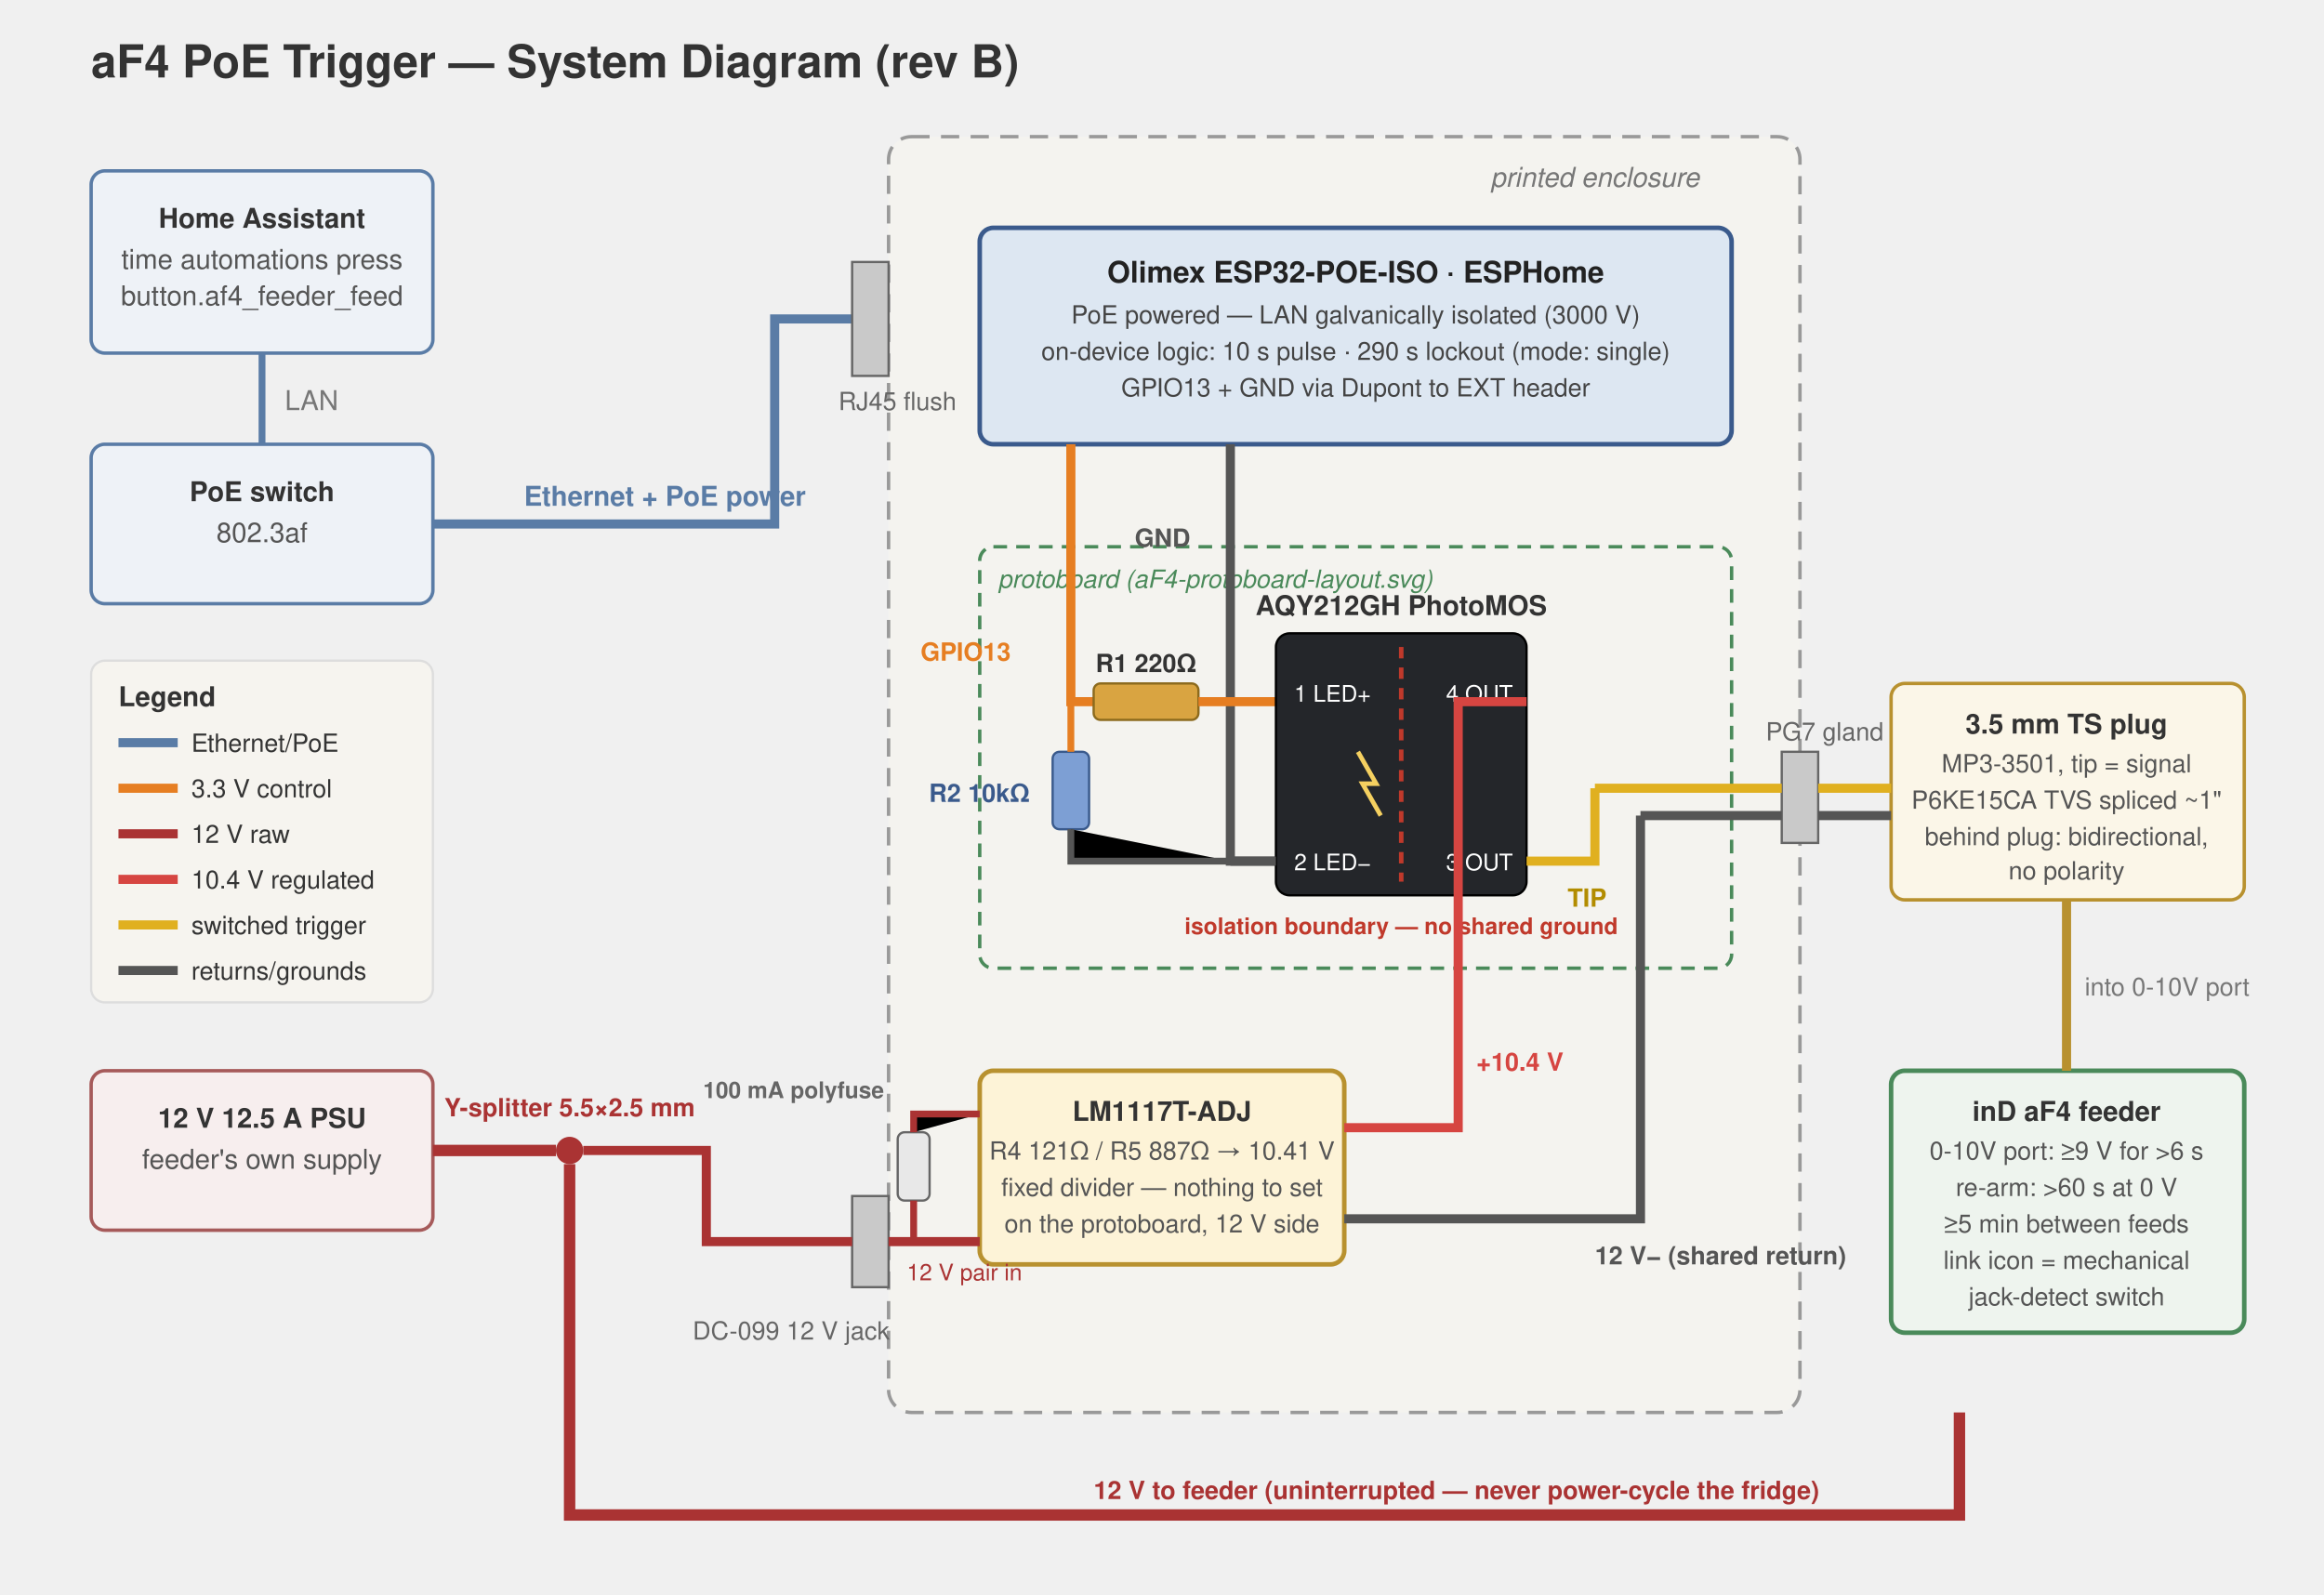
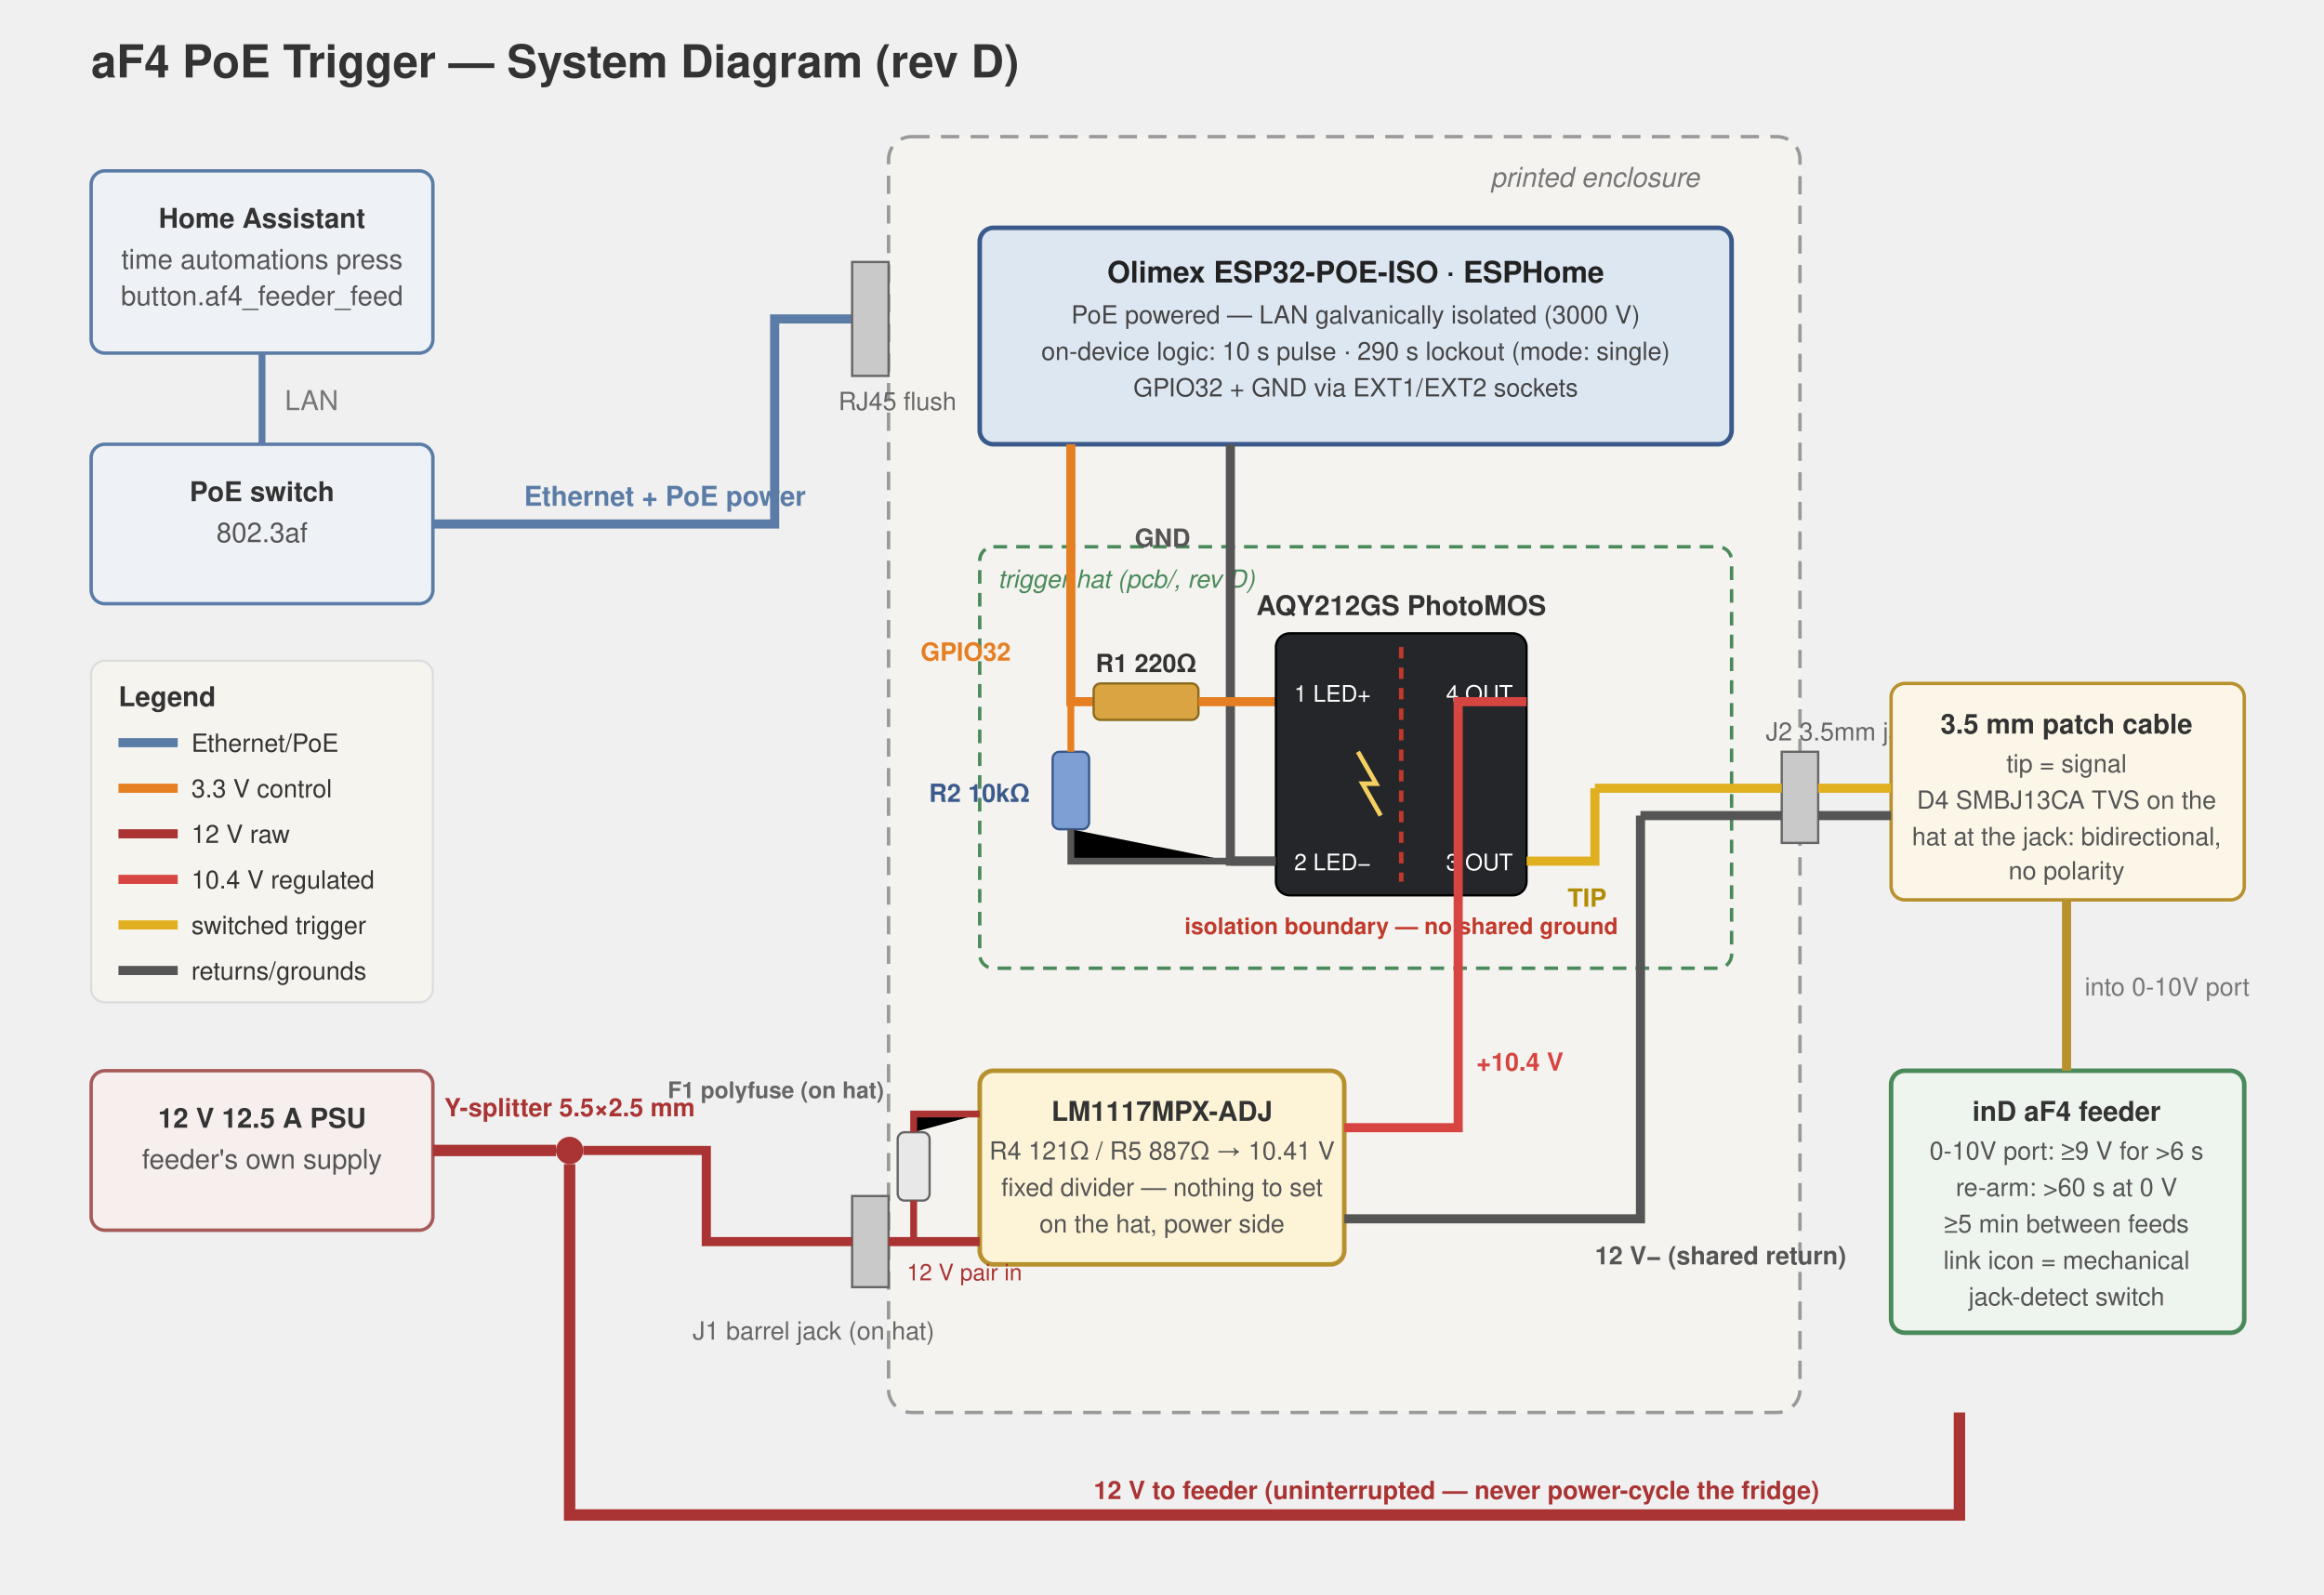
<svg xmlns="http://www.w3.org/2000/svg" viewBox="0 0 1020 700" font-family="Helvetica, Arial, sans-serif">
-   <text x="40" y="34" font-size="20" font-weight="bold" fill="#333">aF4 PoE Trigger — System Diagram (rev B)</text>
+   <text x="40" y="34" font-size="20" font-weight="bold" fill="#333">aF4 PoE Trigger — System Diagram (rev D)</text>
  <rect x="390" y="60" width="400" height="560" rx="10" fill="#f4f3ef" stroke="#999" stroke-width="1.5" stroke-dasharray="8 5" />
  <text x="700" y="82" font-size="12" fill="#777" font-style="italic" text-anchor="middle">printed enclosure</text>
  <g font-size="12">
    <rect x="40" y="75" width="150" height="80" rx="6" fill="#eef2f7" stroke="#5a7ca6" stroke-width="1.5" />
    <text x="115" y="100" text-anchor="middle" font-weight="bold" fill="#333">Home Assistant</text>
    <text x="115" y="118" text-anchor="middle" fill="#555">time automations press</text>
    <text x="115" y="134" text-anchor="middle" fill="#555">button.af4_feeder_feed</text>
    <rect x="40" y="195" width="150" height="70" rx="6" fill="#eef2f7" stroke="#5a7ca6" stroke-width="1.5" />
    <text x="115" y="220" text-anchor="middle" font-weight="bold" fill="#333">PoE switch</text>
    <text x="115" y="238" text-anchor="middle" fill="#555">802.3af</text>
    <line x1="115" y1="155" x2="115" y2="195" stroke="#5a7ca6" stroke-width="3" />
    <text x="125" y="180" fill="#777">LAN</text>
  </g>
  <path d="M190,230 h150 v-90 h34" stroke="#5a7ca6" stroke-width="4" fill="none" />
  <text x="230" y="222" font-size="12" fill="#5a7ca6" font-weight="bold">Ethernet + PoE power</text>
  <rect x="374" y="115" width="16" height="50" fill="#c9c9c9" stroke="#666" />
  <text x="368" y="180" font-size="11" fill="#666">RJ45 flush</text>
  <rect x="430" y="100" width="330" height="95" rx="6" fill="#dde7f2" stroke="#3a5a8c" stroke-width="2" />
  <text x="595" y="124" text-anchor="middle" font-size="13" font-weight="bold" fill="#222">Olimex ESP32-POE-ISO · ESPHome</text>
  <text x="595" y="142" text-anchor="middle" font-size="11" fill="#444">PoE powered — LAN galvanically isolated (3000 V)</text>
  <text x="595" y="158" text-anchor="middle" font-size="11" fill="#444">on-device logic: 10 s pulse · 290 s lockout (mode: single)</text>
-   <text x="595" y="174" text-anchor="middle" font-size="11" fill="#444">GPIO13 + GND via Dupont to EXT header</text>
+   <text x="595" y="174" text-anchor="middle" font-size="11" fill="#444">GPIO32 + GND via EXT1/EXT2 sockets</text>
  <rect x="430" y="240" width="330" height="185" rx="6" fill="none" stroke="#4a8a5a" stroke-width="1.5" stroke-dasharray="6 4" />
-   <text x="438" y="258" font-size="11" fill="#4a8a5a" font-style="italic">protoboard (aF4-protoboard-layout.svg)</text>
+   <text x="438" y="258" font-size="11" fill="#4a8a5a" font-style="italic">trigger hat (pcb/, rev D)</text>
  <path d="M470,195 v113 h10" stroke="#e67e22" stroke-width="4" fill="none" />
-   <text x="404" y="290" font-size="11" font-weight="bold" fill="#e67e22">GPIO13</text>
+   <text x="404" y="290" font-size="11" font-weight="bold" fill="#e67e22">GPIO32</text>
  <path d="M540,195 v183 h20" stroke="#555" stroke-width="4" fill="none" />
  <text x="498" y="240" font-size="11" font-weight="bold" fill="#555">GND</text>
  <rect x="480" y="300" width="46" height="16" rx="3" fill="#d9a441" stroke="#8c6a1d" />
  <text x="503" y="295" font-size="11" text-anchor="middle" fill="#333" font-weight="bold">R1 220Ω</text>
  <line x1="526" y1="308" x2="560" y2="308" stroke="#e67e22" stroke-width="4" />
  <rect x="462" y="330" width="16" height="34" rx="3" fill="#7d9fd4" stroke="#3a5a8c" />
  <path d="M470,308 v22" stroke="#e67e22" stroke-width="3" />
  <path d="M470,364 v14 h70" stroke="#555" stroke-width="3" />
  <text x="452" y="352" font-size="11" text-anchor="end" fill="#3a5a8c" font-weight="bold">R2 10kΩ</text>
  <rect x="560" y="278" width="110" height="115" rx="6" fill="#24262a" stroke="#000" />
-   <text x="615" y="270" font-size="12" text-anchor="middle" font-weight="bold" fill="#333">AQY212GH PhotoMOS</text>
+   <text x="615" y="270" font-size="12" text-anchor="middle" font-weight="bold" fill="#333">AQY212GS PhotoMOS</text>
  <line x1="615" y1="284" x2="615" y2="387" stroke="#c0392b" stroke-width="2" stroke-dasharray="5 4" />
  <text x="568" y="308" font-size="10" fill="#fff">1 LED+</text>
  <text x="568" y="382" font-size="10" fill="#fff">2 LED−</text>
  <text x="664" y="308" font-size="10" fill="#fff" text-anchor="end">4 OUT</text>
  <text x="664" y="382" font-size="10" fill="#fff" text-anchor="end">3 OUT</text>
  <path d="M596,330 l8,14 h-6 l8,14" stroke="#f5d060" stroke-width="2" fill="none" />
  <text x="615" y="410" font-size="10" text-anchor="middle" fill="#c0392b" font-weight="bold">isolation boundary — no shared ground</text>
  <line x1="540" y1="378" x2="560" y2="378" stroke="#555" stroke-width="4" />
  <rect x="430" y="470" width="160" height="85" rx="6" fill="#fdf3d7" stroke="#b8912f" stroke-width="2" />
-   <text x="510" y="492" text-anchor="middle" font-size="12" font-weight="bold" fill="#333">LM1117T-ADJ</text>
+   <text x="510" y="492" text-anchor="middle" font-size="12" font-weight="bold" fill="#333">LM1117MPX-ADJ</text>
  <text x="510" y="509" text-anchor="middle" font-size="11" fill="#555">R4 121Ω / R5 887Ω → 10.41 V</text>
  <text x="510" y="525" text-anchor="middle" font-size="11" fill="#555">fixed divider — nothing to set</text>
-   <text x="510" y="541" text-anchor="middle" font-size="11" fill="#555">on the protoboard, 12 V side</text>
+   <text x="510" y="541" text-anchor="middle" font-size="11" fill="#555">on the hat, power side</text>
  <path d="M590,495 h50 v-187 h30" stroke="#d64541" stroke-width="4" fill="none" />
  <text x="648" y="470" font-size="11" font-weight="bold" fill="#d64541">+10.4 V</text>
  <path d="M590,535 h130 v-177" stroke="#555" stroke-width="4" fill="none" />
  <text x="700" y="555" font-size="11" font-weight="bold" fill="#555">12 V− (shared return)</text>
  <path d="M670,378 h30 v-32" stroke="#e0b020" stroke-width="4" fill="none" />
  <text x="688" y="398" font-size="11" font-weight="bold" fill="#b28c00">TIP</text>
  <rect x="782" y="330" width="16" height="40" fill="#c9c9c9" stroke="#666" />
-   <text x="775" y="325" font-size="11" fill="#666">PG7 gland</text>
+   <text x="775" y="325" font-size="11" fill="#666">J2 3.5mm jack</text>
  <path d="M700,346 h82" stroke="#e0b020" stroke-width="4" />
  <path d="M720,358 h62" stroke="#555" stroke-width="4" />
  <g font-size="12">
    <rect x="40" y="470" width="150" height="70" rx="6" fill="#f7eeee" stroke="#a65a5a" stroke-width="1.5" />
    <text x="115" y="495" text-anchor="middle" font-weight="bold" fill="#333">12 V 12.5 A PSU</text>
    <text x="115" y="513" text-anchor="middle" fill="#555">feeder's own supply</text>
  </g>
  <circle cx="250" cy="505" r="6" fill="#a33" />
  <text x="250" y="490" font-size="11" text-anchor="middle" fill="#a33" font-weight="bold">Y-splitter 5.5×2.5 mm</text>
  <line x1="190" y1="505" x2="244" y2="505" stroke="#a33" stroke-width="5" />
  <path d="M250,511 v154 h610 v-45" stroke="#a33" stroke-width="5" fill="none" />
  <text x="480" y="658" font-size="11" fill="#a33" font-weight="bold">12 V to feeder (uninterrupted — never power-cycle the fridge)</text>
  <rect x="374" y="525" width="16" height="40" fill="#c9c9c9" stroke="#666" />
-   <text x="304" y="588" font-size="11" fill="#666">DC-099 12 V jack</text>
+   <text x="304" y="588" font-size="11" fill="#666">J1 barrel jack (on hat)</text>
  <path d="M256,505 h54 v40 h64" stroke="#a33" stroke-width="4" fill="none" />
  <rect x="394" y="497" width="14" height="30" rx="3" fill="#e8e8e8" stroke="#666" />
  <path d="M401,527 v18" stroke="#a33" stroke-width="3" />
  <path d="M401,497 v-8 h29" stroke="#a33" stroke-width="3" />
  <path d="M430,489 v0" stroke="#a33" stroke-width="3" />
-   <text x="388" y="482" font-size="10" fill="#666" font-weight="bold" text-anchor="end">100 mA polyfuse</text>
+   <text x="388" y="482" font-size="10" fill="#666" font-weight="bold" text-anchor="end">F1 polyfuse (on hat)</text>
  <path d="M401,545 h-11" stroke="#a33" stroke-width="0" />
  <line x1="390" y1="545" x2="430" y2="545" stroke="#a33" stroke-width="4" />
  <text x="398" y="562" font-size="10" fill="#a33">12 V pair in</text>
  <g font-size="11">
    <rect x="830" y="300" width="155" height="95" rx="6" fill="#fbf6e8" stroke="#b8912f" stroke-width="1.5" />
-     <text x="907" y="322" text-anchor="middle" font-weight="bold" font-size="12" fill="#333">3.5 mm TS plug</text>
-     <text x="907" y="339" text-anchor="middle" fill="#555">MP3-3501, tip = signal</text>
-     <text x="907" y="355" text-anchor="middle" fill="#555">P6KE15CA TVS spliced ~1"</text>
-     <text x="907" y="371" text-anchor="middle" fill="#555">behind plug: bidirectional,</text>
+     <text x="907" y="322" text-anchor="middle" font-weight="bold" font-size="12" fill="#333">3.5 mm patch cable</text>
+     <text x="907" y="339" text-anchor="middle" fill="#555">tip = signal</text>
+     <text x="907" y="355" text-anchor="middle" fill="#555">D4 SMBJ13CA TVS on the</text>
+     <text x="907" y="371" text-anchor="middle" fill="#555">hat at the jack: bidirectional,</text>
    <text x="907" y="386" text-anchor="middle" fill="#555">no polarity</text>
    <path d="M798,346 h32" stroke="#e0b020" stroke-width="4" />
    <path d="M798,358 h32" stroke="#555" stroke-width="4" />
    <rect x="830" y="470" width="155" height="115" rx="6" fill="#eef4ee" stroke="#4a8a5a" stroke-width="2" />
    <text x="907" y="492" text-anchor="middle" font-weight="bold" font-size="12" fill="#333">inD aF4 feeder</text>
    <text x="907" y="509" text-anchor="middle" fill="#555">0-10V port: ≥9 V for &gt;6 s</text>
    <text x="907" y="525" text-anchor="middle" fill="#555">re-arm: &gt;60 s at 0 V</text>
    <text x="907" y="541" text-anchor="middle" fill="#555">≥5 min between feeds</text>
    <text x="907" y="557" text-anchor="middle" fill="#555">link icon = mechanical</text>
    <text x="907" y="573" text-anchor="middle" fill="#555">jack-detect switch</text>
    <line x1="907" y1="395" x2="907" y2="470" stroke="#b8912f" stroke-width="4" />
    <text x="915" y="437" fill="#777">into 0-10V port</text>
  </g>
  <g font-size="11" fill="#333">
    <rect x="40" y="290" width="150" height="150" rx="6" fill="#f6f4ef" stroke="#ddd" />
    <text x="52" y="310" font-weight="bold" font-size="12">Legend</text>
    <line x1="52" y1="326" x2="78" y2="326" stroke="#5a7ca6" stroke-width="4" />
    <text x="84" y="330">Ethernet/PoE</text>
    <line x1="52" y1="346" x2="78" y2="346" stroke="#e67e22" stroke-width="4" />
    <text x="84" y="350">3.3 V control</text>
    <line x1="52" y1="366" x2="78" y2="366" stroke="#a33" stroke-width="4" />
    <text x="84" y="370">12 V raw</text>
    <line x1="52" y1="386" x2="78" y2="386" stroke="#d64541" stroke-width="4" />
    <text x="84" y="390">10.4 V regulated</text>
    <line x1="52" y1="406" x2="78" y2="406" stroke="#e0b020" stroke-width="4" />
    <text x="84" y="410">switched trigger</text>
    <line x1="52" y1="426" x2="78" y2="426" stroke="#555" stroke-width="4" />
    <text x="84" y="430">returns/grounds</text>
  </g>
</svg>
